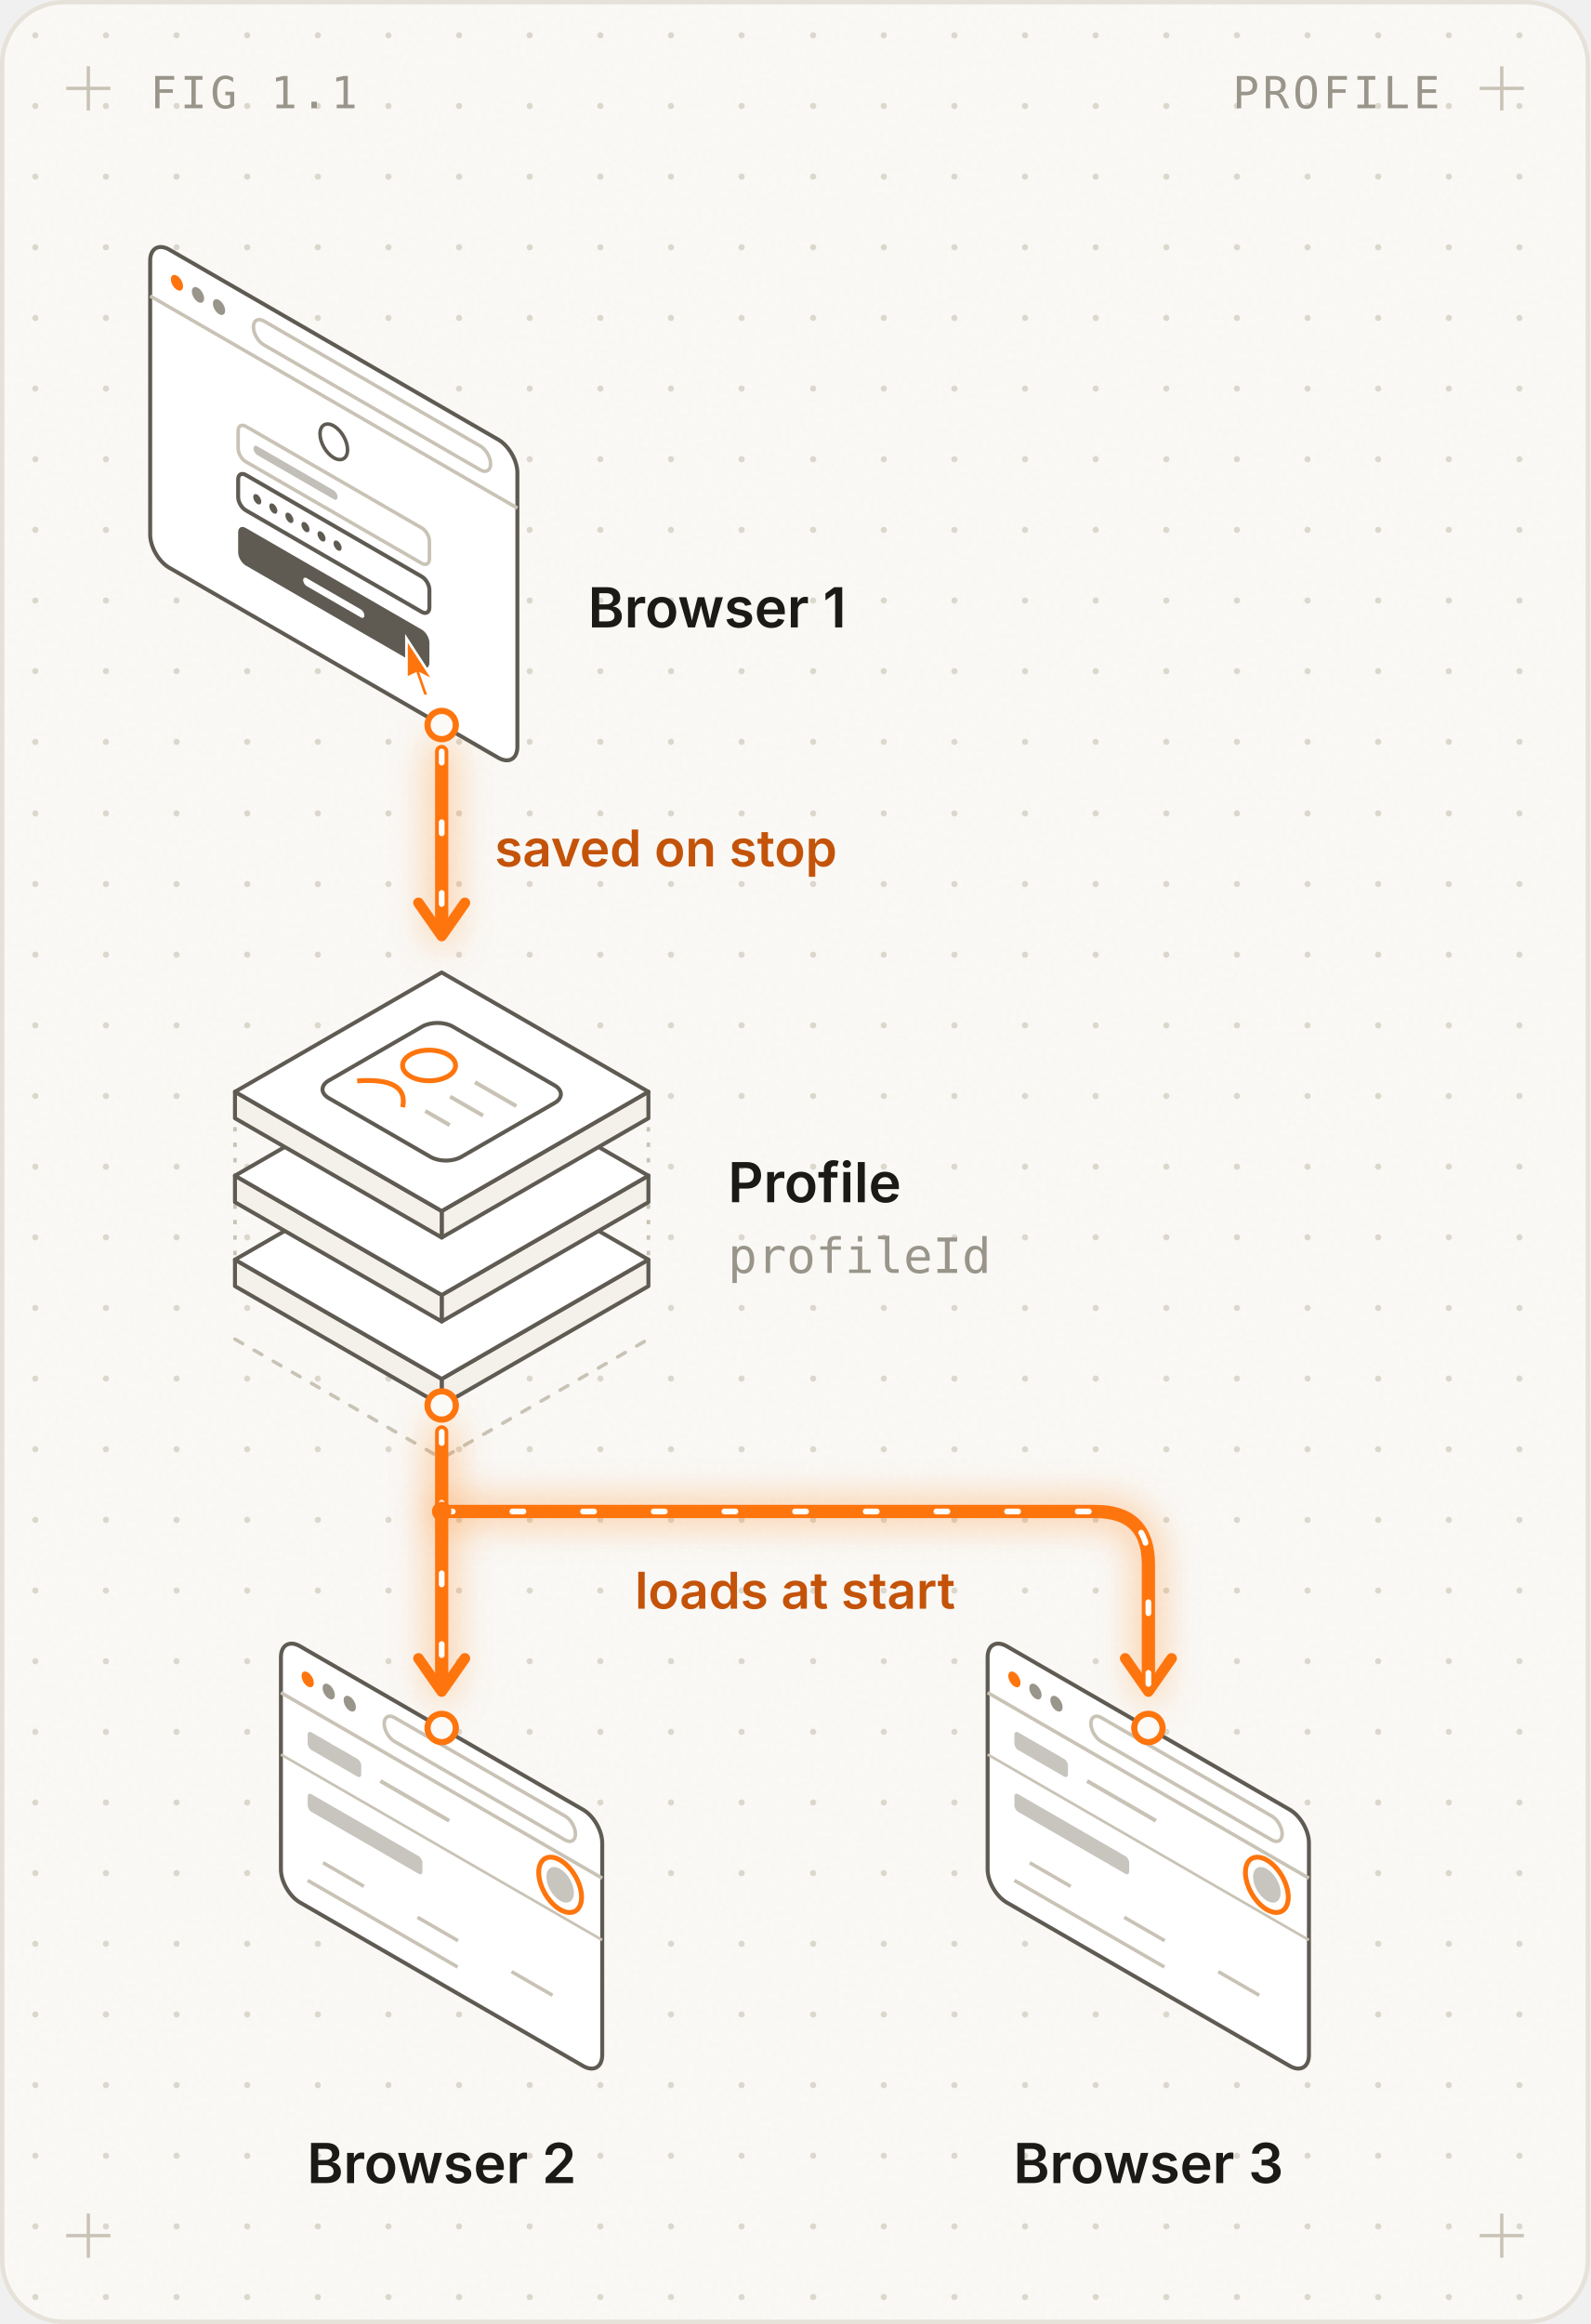
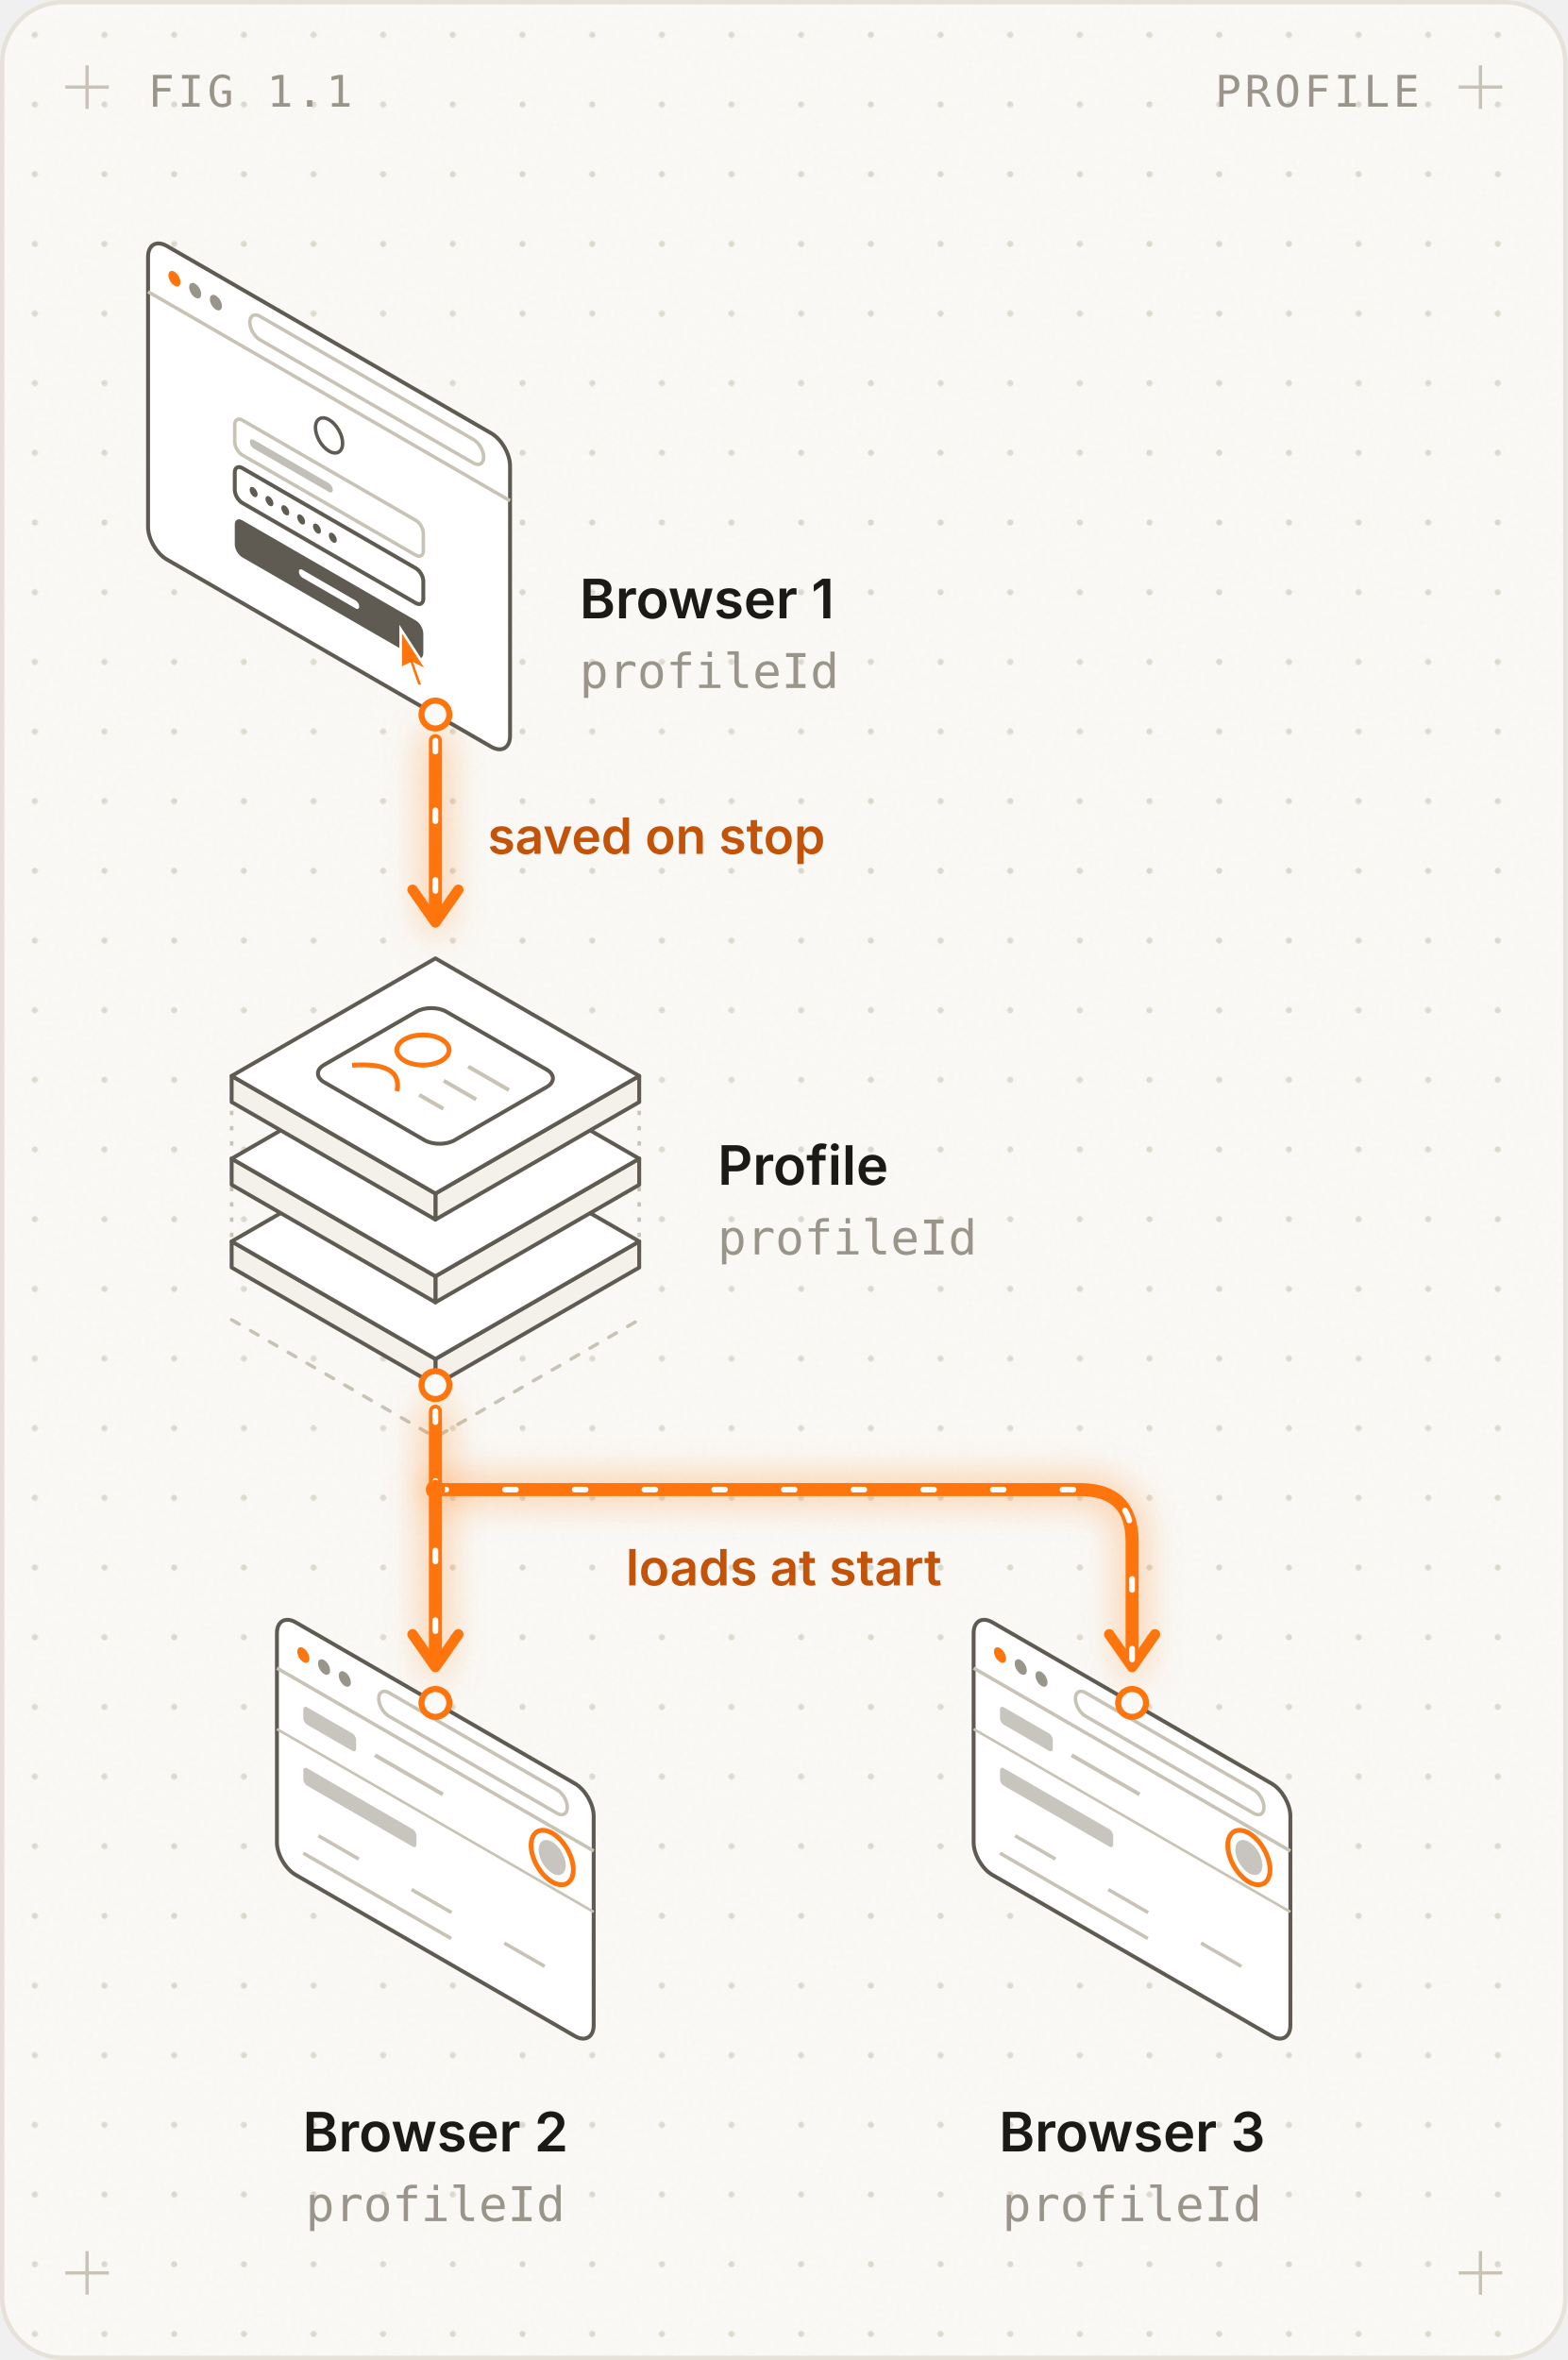
- <svg xmlns="http://www.w3.org/2000/svg" viewBox="0 0 360 526" width="360" height="526" role="img" aria-labelledby="t d" fill="none">
+ <svg xmlns="http://www.w3.org/2000/svg" viewBox="0 0 360 542" width="360" height="542" role="img" aria-labelledby="t d" fill="none">
  <style>.s{font-family:Geist, Inter, -apple-system, BlinkMacSystemFont, 'Segoe UI', Helvetica, Arial, sans-serif}.m{font-family:'Geist Mono', ui-monospace, SFMono-Regular, Menlo, monospace}text{font-kerning:normal}@keyframes flow{to{stroke-dashoffset:-16}}@keyframes cur{0%,100%{transform:translate(-14px,-9px)}14%,26%{transform:translate(0,0)}36%{transform:translate(-14px,-9px)}}@keyframes btn{0%,19%,25%,100%{fill-opacity:1}21%,23%{fill-opacity:.45}}@keyframes pks{0%,27%{stroke-opacity:0}31%,52%{stroke-opacity:1}56%,100%{stroke-opacity:0}}@keyframes pkl{0%,54%{stroke-opacity:0}58%,88%{stroke-opacity:1}92%,100%{stroke-opacity:0}}@keyframes wr{0%,36%{fill-opacity:0}46%,60%{fill-opacity:1}74%,100%{fill-opacity:0}}@keyframes ring{0%,4%{stroke-opacity:1}12%,60%{stroke-opacity:.2}68%,100%{stroke-opacity:1}}@media (prefers-reduced-motion:no-preference){.flow{animation:flow 1s linear infinite,pks 7s linear infinite}.load{animation:flow 1s linear infinite,pkl 7s linear infinite}.cur{animation:cur 7s ease-in-out infinite}.btn{animation:btn 7s linear infinite}.wr{animation:wr 7s ease-in-out infinite}.ring{animation:ring 7s ease-in-out infinite}.ring2{animation-delay:.25s}}</style>
  <defs>
    <pattern id="dots" width="16" height="16" patternUnits="userSpaceOnUse">
      <circle cx="8" cy="8" r="0.7" fill="#DDD8CD" />
    </pattern>
    <filter id="grain" x="0" y="0" width="100%" height="100%">
      <feTurbulence type="fractalNoise" baseFrequency="0.9" numOctaves="2" seed="7" stitchTiles="stitch" />
      <feColorMatrix values="0 0 0 0 0.5  0 0 0 0 0.5  0 0 0 0 0.5  0 0 0 0.05 0" />
    </filter>
    <clipPath id="card">
-       <rect x="0.5" y="0.5" width="359" height="525" rx="14" />
+       <rect x="0.5" y="0.5" width="359" height="541" rx="14" />
    </clipPath>
-     <filter id="glow" filterUnits="userSpaceOnUse" x="0" y="0" width="360" height="526">
+     <filter id="glow" filterUnits="userSpaceOnUse" x="0" y="0" width="360" height="542">
      <feGaussianBlur stdDeviation="4" />
    </filter>
    <marker id="oh" viewBox="0 0 10 10" refX="6" refY="5" markerWidth="5" markerHeight="5" orient="auto" markerUnits="strokeWidth">
      <path d="M1.5 1.5 L6.5 5 L1.5 8.5" stroke="#FE750E" stroke-width="1.6" fill="none" stroke-linecap="round" stroke-linejoin="round" />
    </marker>
  </defs>
-   <rect x="0.5" y="0.5" width="359" height="525" rx="14" fill="#FBFAF7" />
+   <rect x="0.5" y="0.5" width="359" height="541" rx="14" fill="#FBFAF7" />
  <g clip-path="url(#card)">
-     <rect width="360" height="526" fill="url(#dots)" />
-     <rect width="360" height="526" filter="url(#grain)" />
+     <rect width="360" height="542" fill="url(#dots)" />
+     <rect width="360" height="542" filter="url(#grain)" />
  </g>
-   <rect x="0.5" y="0.5" width="359" height="525" rx="14" fill="none" stroke="#E6E2D9" />
+   <rect x="0.5" y="0.5" width="359" height="541" rx="14" fill="none" stroke="#E6E2D9" />
  <path d="M15 20h10M20 15v10" stroke="#C9C3B6" stroke-width="0.75" />
  <path d="M335 20h10M340 15v10" stroke="#C9C3B6" stroke-width="0.75" />
-   <path d="M15 506h10M20 501v10" stroke="#C9C3B6" stroke-width="0.75" />
-   <path d="M335 506h10M340 501v10" stroke="#C9C3B6" stroke-width="0.75" />
+   <path d="M15 522h10M20 517v10" stroke="#C9C3B6" stroke-width="0.75" />
+   <path d="M335 522h10M340 517v10" stroke="#C9C3B6" stroke-width="0.75" />
  <text x="34.0" y="24.5" font-size="10" fill="#9A958A" letter-spacing="0.08em" class="m">FIG 1.1</text>
  <text x="326.0" y="24.5" font-size="10" fill="#9A958A" text-anchor="end" letter-spacing="0.08em" class="m">PROFILE</text>
  <polyline points="53.2,303.1 100.0,330.1 146.8,303.1" stroke="#C9C3B6" stroke-width="0.8" stroke-dasharray="2 3" stroke-linejoin="round" stroke-linecap="round" />
  <line x1="53.2" y1="291.1" x2="53.2" y2="247.1" stroke="#C9C3B6" stroke-width="0.8" stroke-dasharray="1 2.5" />
  <line x1="100.0" y1="318.1" x2="100.0" y2="274.1" stroke="#C9C3B6" stroke-width="0.8" stroke-dasharray="1 2.5" />
  <line x1="146.8" y1="291.1" x2="146.8" y2="247.1" stroke="#C9C3B6" stroke-width="0.8" stroke-dasharray="1 2.5" />
  <polygon points="146.8,285.1 100.0,312.1 100.0,318.1 146.8,291.1" fill="#F4F1EA" stroke="#5F5B53" stroke-width="0.9" stroke-linejoin="round" stroke-linecap="round" />
  <polygon points="53.2,285.1 100.0,312.1 100.0,318.1 53.2,291.1" fill="#F4F1EA" stroke="#5F5B53" stroke-width="0.9" stroke-linejoin="round" stroke-linecap="round" />
  <polygon points="100.0,258.1 146.8,285.1 100.0,312.1 53.2,285.1" fill="#FFFFFF" stroke="#5F5B53" stroke-width="0.9" stroke-linejoin="round" stroke-linecap="round" />
  <polygon points="146.8,266.1 100.0,293.1 100.0,299.1 146.8,272.1" fill="#F4F1EA" stroke="#5F5B53" stroke-width="0.9" stroke-linejoin="round" stroke-linecap="round" />
  <polygon points="53.2,266.1 100.0,293.1 100.0,299.1 53.2,272.1" fill="#F4F1EA" stroke="#5F5B53" stroke-width="0.9" stroke-linejoin="round" stroke-linecap="round" />
  <polygon points="100.0,239.1 146.8,266.1 100.0,293.1 53.2,266.1" fill="#FFFFFF" stroke="#5F5B53" stroke-width="0.9" stroke-linejoin="round" stroke-linecap="round" />
  <polygon points="146.8,247.1 100.0,274.1 100.0,280.1 146.8,253.1" fill="#F4F1EA" stroke="#5F5B53" stroke-width="0.9" stroke-linejoin="round" stroke-linecap="round" />
  <polygon points="53.2,247.1 100.0,274.1 100.0,280.1 53.2,253.1" fill="#F4F1EA" stroke="#5F5B53" stroke-width="0.9" stroke-linejoin="round" stroke-linecap="round" />
  <polygon points="100.0,220.1 146.8,247.1 100.0,274.1 53.2,247.1" fill="#FFFFFF" stroke="#5F5B53" stroke-width="0.9" stroke-linejoin="round" stroke-linecap="round" />
  <polygon class="wr" points="100.0,220.1 146.8,247.1 100.0,274.1 53.2,247.1" fill="#FFE6D2" fill-opacity="0" />
  <g transform="matrix(0.866,0.5,-0.866,0.5,100.0,220.1)">
    <rect x="9.7" y="10.8" width="34.6" height="32.4" rx="4" stroke="#5F5B53" stroke-width="0.9" vector-effect="non-scaling-stroke" />
    <circle cx="19.4" cy="22.7" r="4.9" stroke="#FE750E" stroke-width="1.1" vector-effect="non-scaling-stroke" />
    <path d="M13.5 35.6 q5.9 -7.6 11.9 0" stroke="#FE750E" stroke-width="1.1" vector-effect="non-scaling-stroke" />
    <line x1="29.2" y1="20.5" x2="40.0" y2="20.5" stroke="#C9C3B6" stroke-width="0.9" vector-effect="non-scaling-stroke" />
    <line x1="29.2" y1="27.0" x2="37.8" y2="27.0" stroke="#C9C3B6" stroke-width="0.9" vector-effect="non-scaling-stroke" />
    <line x1="29.2" y1="33.5" x2="35.6" y2="33.5" stroke="#C9C3B6" stroke-width="0.9" vector-effect="non-scaling-stroke" />
  </g>
  <text x="164.8" y="272.1" font-size="12.5" fill="#1B1A17" font-weight="600" class="s">Profile</text>
  <text x="164.8" y="288.1" font-size="11" fill="#9A958A" class="m">profileId</text>
  <path d="M100.0 324.1 V382.1" stroke="#FE750E" stroke-width="6" stroke-opacity="0.35" filter="url(#glow)" stroke-linejoin="round" stroke-linecap="round" />
  <path d="M100.0 324.1 V382.1" stroke="#FE750E" stroke-width="3" stroke-linejoin="round" stroke-linecap="round" marker-end="url(#oh)" />
  <path class="load" d="M100.0 324.1 V382.1" stroke="#FFFFFF" stroke-width="1.3" stroke-dasharray="2.5 13.5" stroke-linecap="round" />
  <path d="M100.0 342.1 L248.0 342.1 Q260.0 342.1 260.0 354.1 L260.0 382.1" stroke="#FE750E" stroke-width="6" stroke-opacity="0.35" filter="url(#glow)" stroke-linejoin="round" stroke-linecap="round" />
  <path d="M100.0 342.1 L248.0 342.1 Q260.0 342.1 260.0 354.1 L260.0 382.1" stroke="#FE750E" stroke-width="3" stroke-linejoin="round" stroke-linecap="round" marker-end="url(#oh)" />
  <path class="load" d="M100.0 342.1 L248.0 342.1 Q260.0 342.1 260.0 354.1 L260.0 382.1" stroke="#FFFFFF" stroke-width="1.3" stroke-dasharray="2.5 13.5" stroke-linecap="round" />
  <path d="M100.0 170.1 V211.1" stroke="#FE750E" stroke-width="6" stroke-opacity="0.35" filter="url(#glow)" stroke-linejoin="round" stroke-linecap="round" />
  <path d="M100.0 170.1 V211.1" stroke="#FE750E" stroke-width="3" stroke-linejoin="round" stroke-linecap="round" marker-end="url(#oh)" />
  <path class="flow" d="M100.0 170.1 V211.1" stroke="#FFFFFF" stroke-width="1.3" stroke-dasharray="2.5 13.5" stroke-linecap="round" />
  <g transform="matrix(0.866,0.5,0,1,34.0,126.0)">
    <rect x="0" y="-72" width="96" height="72" rx="5" fill="#FFFFFF" stroke="#5F5B53" stroke-width="0.9" vector-effect="non-scaling-stroke" />
    <line x1="0" y1="-59" x2="96" y2="-59" stroke="#C9C3B6" stroke-width="0.8" vector-effect="non-scaling-stroke" />
    <circle cx="7.0" cy="-65.5" r="1.6" fill="#FE750E" />
    <circle cx="12.5" cy="-65.5" r="1.6" fill="#9A958A" />
    <circle cx="18.0" cy="-65.5" r="1.6" fill="#9A958A" />
    <rect x="27" y="-68.2" width="62" height="5.4" rx="2.7" stroke="#C9C3B6" stroke-width="0.8" vector-effect="non-scaling-stroke" />
    <circle cx="48.0" cy="-50" r="3.6" stroke="#5F5B53" stroke-width="0.8" vector-effect="non-scaling-stroke" />
    <rect x="23.0" y="-42" width="50" height="8" rx="2" stroke="#C9C3B6" stroke-width="0.8" vector-effect="non-scaling-stroke" />
    <rect x="27.0" y="-39" width="22" height="2" rx="1" fill="#9A958A" fill-opacity=".6" />
    <rect x="23.0" y="-31" width="50" height="8" rx="2" stroke="#5F5B53" stroke-width="0.9" vector-effect="non-scaling-stroke" />
    <circle cx="28.0" cy="-27" r="1.05" fill="#5F5B53" />
    <circle cx="32.2" cy="-27" r="1.05" fill="#5F5B53" />
    <circle cx="36.4" cy="-27" r="1.05" fill="#5F5B53" />
    <circle cx="40.6" cy="-27" r="1.05" fill="#5F5B53" />
    <circle cx="44.8" cy="-27" r="1.05" fill="#5F5B53" />
    <circle cx="49.0" cy="-27" r="1.05" fill="#5F5B53" />
    <rect class="btn" x="23.0" y="-19" width="50" height="8.5" rx="2" fill="#5F5B53" />
    <rect x="40.0" y="-15.6" width="16" height="1.8" rx=".9" fill="#FFFFFF" />
    <path class="cur" d="M67.0 -15 l0 9 l2.4 -2.2 l2 4 l1.5 -0.7 l-2 -3.9 l3.3 -0.2z" fill="#FE750E" stroke="#FFFFFF" stroke-width="0.6" vector-effect="non-scaling-stroke" />
  </g>
  <text x="112.0" y="196.1" font-size="11.5" fill="#C4530A" font-weight="600" class="s">saved on stop</text>
  <text x="180.0" y="364.1" font-size="11.5" fill="#C4530A" font-weight="600" text-anchor="middle" class="s">loads at start</text>
  <g transform="matrix(0.866,0.5,0,1,63.6,428.1)">
    <rect x="0" y="-58" width="84" height="58" rx="5" fill="#FFFFFF" stroke="#5F5B53" stroke-width="0.9" vector-effect="non-scaling-stroke" />
    <line x1="0" y1="-45" x2="84" y2="-45" stroke="#C9C3B6" stroke-width="0.8" vector-effect="non-scaling-stroke" />
    <circle cx="7.0" cy="-51.5" r="1.6" fill="#FE750E" />
    <circle cx="12.5" cy="-51.5" r="1.6" fill="#9A958A" />
    <circle cx="18.0" cy="-51.5" r="1.6" fill="#9A958A" />
    <rect x="27" y="-54.2" width="50" height="5.4" rx="2.7" stroke="#C9C3B6" stroke-width="0.8" vector-effect="non-scaling-stroke" />
    <rect x="7" y="-40" width="14" height="4" rx="1" fill="#9A958A" fill-opacity=".55" />
    <line x1="26" y1="-38" x2="44" y2="-38" stroke="#C9C3B6" stroke-width="0.9" vector-effect="non-scaling-stroke" />
    <circle cx="73" cy="-38" r="3.6" fill="#9A958A" fill-opacity=".55" />
    <circle class="ring " cx="73" cy="-38" r="5.6" stroke="#FE750E" stroke-width="1.1" vector-effect="non-scaling-stroke" />
    <line x1="0" y1="-31" x2="84" y2="-31" stroke="#C9C3B6" stroke-width="0.6" vector-effect="non-scaling-stroke" />
    <rect x="7" y="-26" width="30" height="4" rx="1" fill="#9A958A" fill-opacity=".55" />
    <rect x="7.0" y="-18" width="20.7" height="-1.0" rx="2" stroke="#C9C3B6" stroke-width="0.8" vector-effect="non-scaling-stroke" />
    <line x1="11.0" y1="-12" x2="21.7" y2="-12" stroke="#C9C3B6" stroke-width="0.8" vector-effect="non-scaling-stroke" />
    <rect x="31.7" y="-18" width="20.7" height="-1.0" rx="2" stroke="#C9C3B6" stroke-width="0.8" vector-effect="non-scaling-stroke" />
    <line x1="35.7" y1="-12" x2="46.3" y2="-12" stroke="#C9C3B6" stroke-width="0.8" vector-effect="non-scaling-stroke" />
    <rect x="56.3" y="-18" width="20.7" height="-1.0" rx="2" stroke="#C9C3B6" stroke-width="0.8" vector-effect="non-scaling-stroke" />
    <line x1="60.3" y1="-12" x2="71.0" y2="-12" stroke="#C9C3B6" stroke-width="0.8" vector-effect="non-scaling-stroke" />
    <line x1="7" y1="-6" x2="46.2" y2="-6" stroke="#C9C3B6" stroke-width="0.8" vector-effect="non-scaling-stroke" />
  </g>
  <g transform="matrix(0.866,0.5,0,1,223.6,428.1)">
    <rect x="0" y="-58" width="84" height="58" rx="5" fill="#FFFFFF" stroke="#5F5B53" stroke-width="0.9" vector-effect="non-scaling-stroke" />
    <line x1="0" y1="-45" x2="84" y2="-45" stroke="#C9C3B6" stroke-width="0.8" vector-effect="non-scaling-stroke" />
    <circle cx="7.0" cy="-51.5" r="1.6" fill="#FE750E" />
    <circle cx="12.5" cy="-51.5" r="1.6" fill="#9A958A" />
    <circle cx="18.0" cy="-51.5" r="1.6" fill="#9A958A" />
    <rect x="27" y="-54.2" width="50" height="5.4" rx="2.7" stroke="#C9C3B6" stroke-width="0.8" vector-effect="non-scaling-stroke" />
    <rect x="7" y="-40" width="14" height="4" rx="1" fill="#9A958A" fill-opacity=".55" />
    <line x1="26" y1="-38" x2="44" y2="-38" stroke="#C9C3B6" stroke-width="0.9" vector-effect="non-scaling-stroke" />
    <circle cx="73" cy="-38" r="3.6" fill="#9A958A" fill-opacity=".55" />
    <circle class="ring ring2" cx="73" cy="-38" r="5.6" stroke="#FE750E" stroke-width="1.1" vector-effect="non-scaling-stroke" />
    <line x1="0" y1="-31" x2="84" y2="-31" stroke="#C9C3B6" stroke-width="0.6" vector-effect="non-scaling-stroke" />
    <rect x="7" y="-26" width="30" height="4" rx="1" fill="#9A958A" fill-opacity=".55" />
    <rect x="7.0" y="-18" width="20.7" height="-1.0" rx="2" stroke="#C9C3B6" stroke-width="0.8" vector-effect="non-scaling-stroke" />
    <line x1="11.0" y1="-12" x2="21.7" y2="-12" stroke="#C9C3B6" stroke-width="0.8" vector-effect="non-scaling-stroke" />
    <rect x="31.7" y="-18" width="20.7" height="-1.0" rx="2" stroke="#C9C3B6" stroke-width="0.8" vector-effect="non-scaling-stroke" />
    <line x1="35.7" y1="-12" x2="46.3" y2="-12" stroke="#C9C3B6" stroke-width="0.8" vector-effect="non-scaling-stroke" />
    <rect x="56.3" y="-18" width="20.7" height="-1.0" rx="2" stroke="#C9C3B6" stroke-width="0.8" vector-effect="non-scaling-stroke" />
    <line x1="60.3" y1="-12" x2="71.0" y2="-12" stroke="#C9C3B6" stroke-width="0.8" vector-effect="non-scaling-stroke" />
    <line x1="7" y1="-6" x2="46.2" y2="-6" stroke="#C9C3B6" stroke-width="0.8" vector-effect="non-scaling-stroke" />
  </g>
  <circle cx="100.0" cy="164.1" r="3.2" fill="#FBFAF7" stroke="#FE750E" stroke-width="1.4" />
  <circle cx="100.0" cy="318.1" r="3.2" fill="#FBFAF7" stroke="#FE750E" stroke-width="1.4" />
  <circle cx="100.0" cy="391.1" r="3.2" fill="#FBFAF7" stroke="#FE750E" stroke-width="1.4" />
  <circle cx="260.0" cy="391.1" r="3.2" fill="#FBFAF7" stroke="#FE750E" stroke-width="1.4" />
  <circle cx="100.0" cy="342.1" r="2.2" fill="#FE750E" />
  <text x="133.1" y="142.0" font-size="12.5" fill="#1B1A17" font-weight="600" class="s">Browser 1</text>
+   <text x="133.1" y="158.0" font-size="11" fill="#9A958A" class="m">profileId</text>
  <text x="100.0" y="494.1" font-size="12.5" fill="#1B1A17" font-weight="600" text-anchor="middle" class="s">Browser 2</text>
+   <text x="100.0" y="510.1" font-size="11" fill="#9A958A" text-anchor="middle" class="m">profileId</text>
  <text x="260.0" y="494.1" font-size="12.5" fill="#1B1A17" font-weight="600" text-anchor="middle" class="s">Browser 3</text>
+   <text x="260.0" y="510.1" font-size="11" fill="#9A958A" text-anchor="middle" class="m">profileId</text>
</svg>
